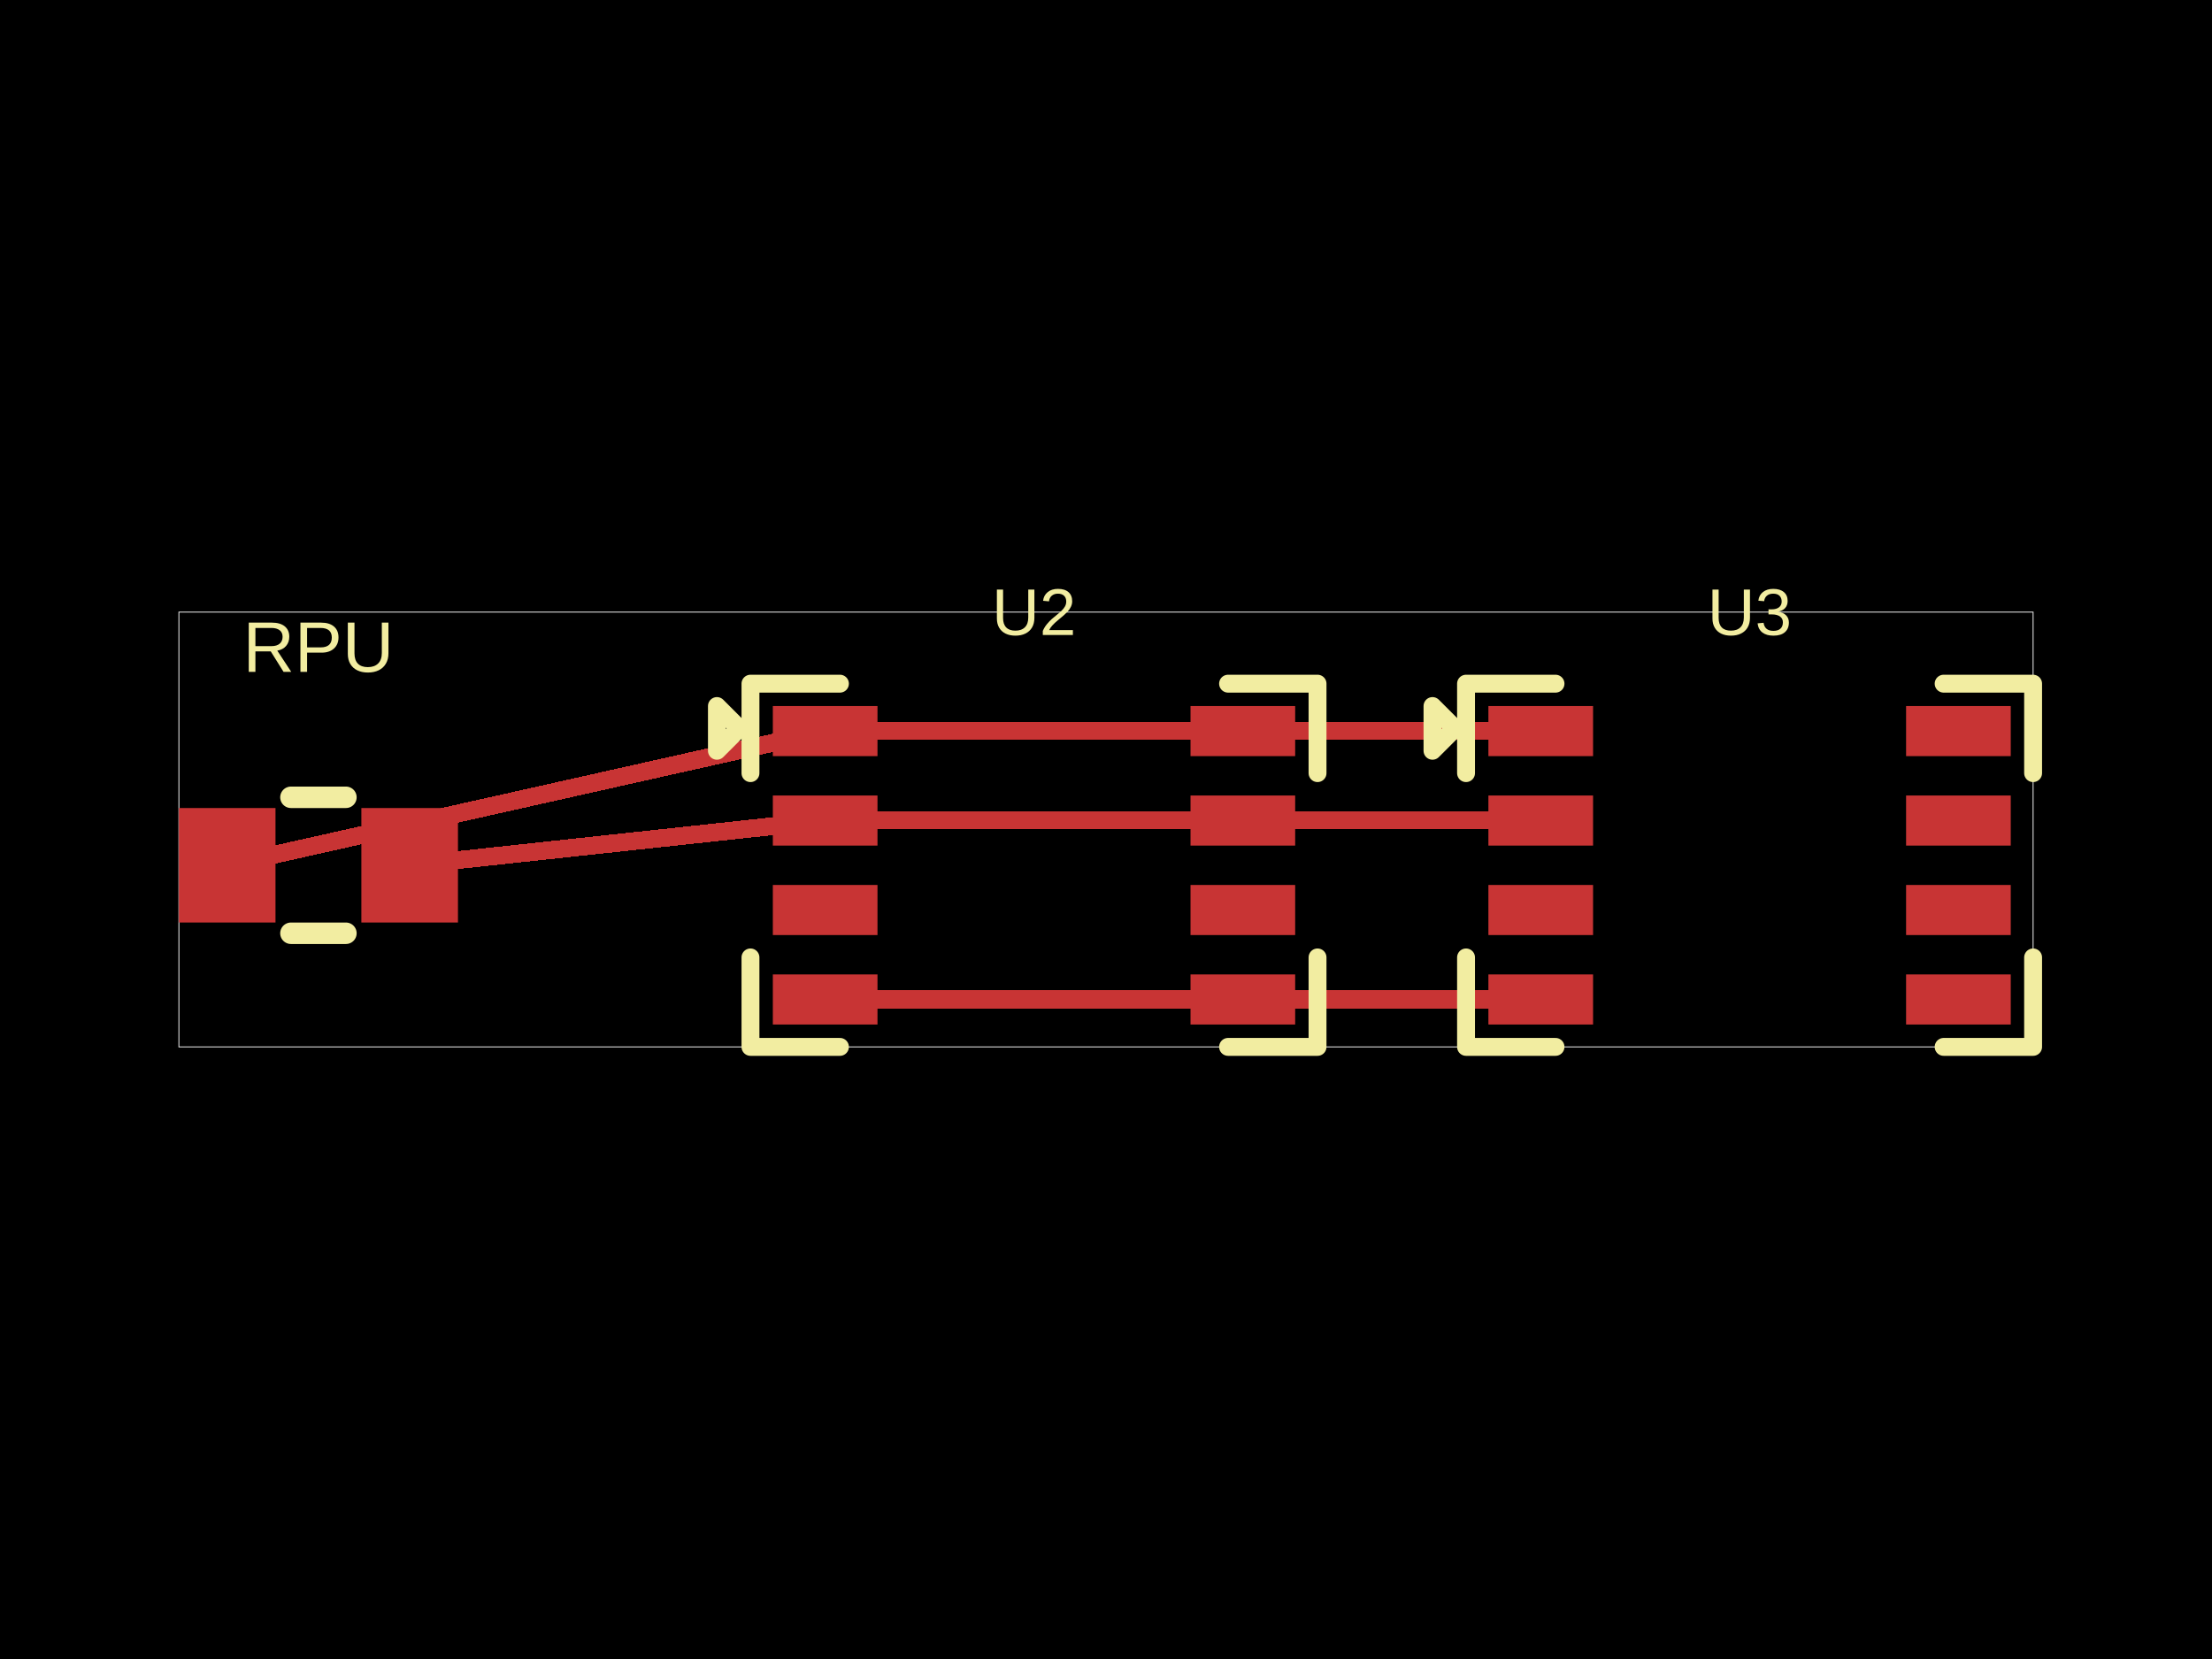
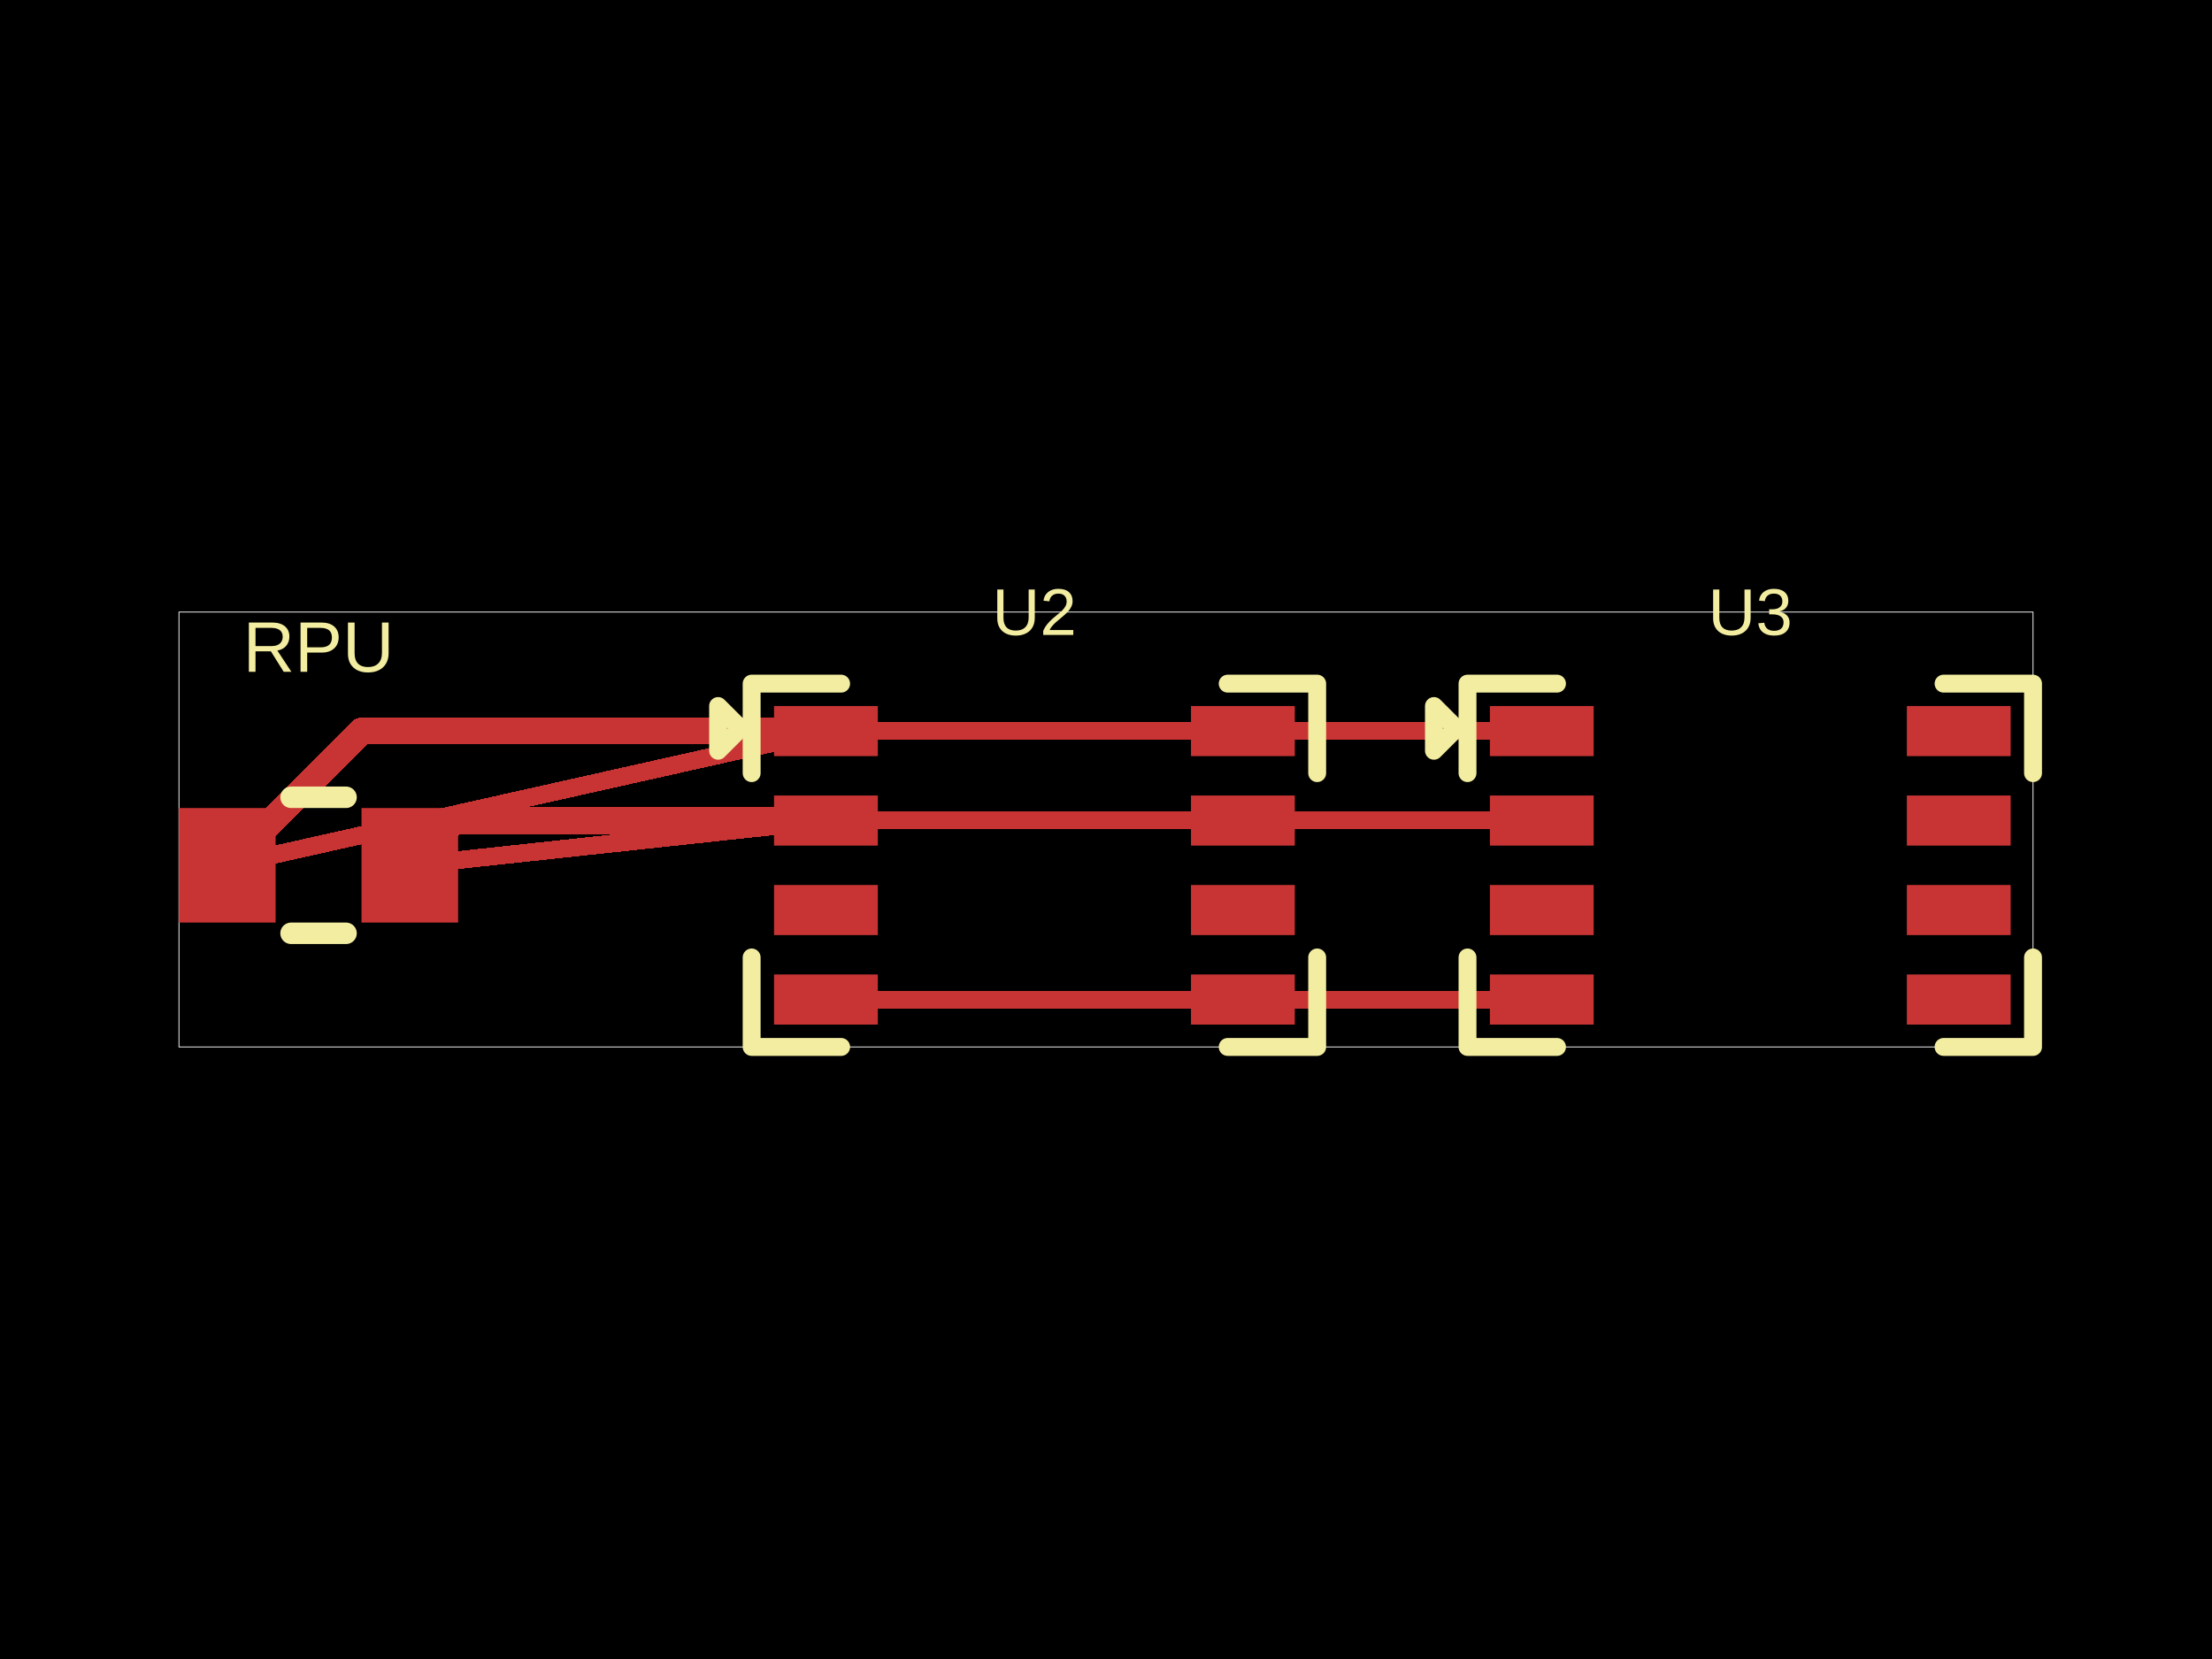
<svg xmlns="http://www.w3.org/2000/svg" width="800" height="600">
  <style />
  <rect class="boundary" x="0" y="0" fill="#000" width="800" height="600" data-type="pcb_background" data-pcb-layer="global" />
-   <rect class="pcb-boundary" fill="none" stroke="#fff" stroke-width="0.3" x="64.699" y="221.379" width="670.602" height="157.242" data-type="pcb_boundary" data-pcb-layer="global" />
-   <rect class="pcb-pad" fill="rgb(200, 52, 52)" x="64.699" y="292.236" width="34.938" height="41.407" data-type="pcb_smtpad" data-pcb-layer="top" data-pad-name="RPU.pin1" />
-   <rect class="pcb-pad" fill="rgb(200, 52, 52)" x="130.692" y="292.236" width="34.938" height="41.407" data-type="pcb_smtpad" data-pcb-layer="top" data-pad-name="RPU.pin2" />
-   <rect class="pcb-pad" fill="rgb(200, 52, 52)" x="279.507" y="255.348" width="37.849" height="18.116" data-type="pcb_smtpad" data-pcb-layer="top" data-pad-name="U2.VDD" />
-   <rect class="pcb-pad" fill="rgb(200, 52, 52)" x="279.507" y="287.704" width="37.849" height="18.116" data-type="pcb_smtpad" data-pcb-layer="top" data-pad-name="U2.ONEWIRE_SDQ" />
-   <rect class="pcb-pad" fill="rgb(200, 52, 52)" x="279.507" y="320.06" width="37.849" height="18.116" data-type="pcb_smtpad" data-pcb-layer="top" data-pad-name="U2.ADDR" />
-   <rect class="pcb-pad" fill="rgb(200, 52, 52)" x="279.507" y="352.416" width="37.849" height="18.116" data-type="pcb_smtpad" data-pcb-layer="top" data-pad-name="U2.GND" />
-   <rect class="pcb-pad" fill="rgb(200, 52, 52)" x="430.566" y="352.416" width="37.849" height="18.116" data-type="pcb_smtpad" data-pcb-layer="top" data-pad-name="U2.IO3" />
-   <rect class="pcb-pad" fill="rgb(200, 52, 52)" x="430.566" y="320.06" width="37.849" height="18.116" data-type="pcb_smtpad" data-pcb-layer="top" data-pad-name="U2.IO0" />
-   <rect class="pcb-pad" fill="rgb(200, 52, 52)" x="430.566" y="287.704" width="37.849" height="18.116" data-type="pcb_smtpad" data-pcb-layer="top" data-pad-name="U2.IO1" />
-   <rect class="pcb-pad" fill="rgb(200, 52, 52)" x="430.566" y="255.348" width="37.849" height="18.116" data-type="pcb_smtpad" data-pcb-layer="top" data-pad-name="U2.IO2_ALERT" />
-   <rect class="pcb-pad" fill="rgb(200, 52, 52)" x="538.303" y="255.348" width="37.849" height="18.116" data-type="pcb_smtpad" data-pcb-layer="top" data-pad-name="U3.VDD" />
-   <rect class="pcb-pad" fill="rgb(200, 52, 52)" x="538.303" y="287.704" width="37.849" height="18.116" data-type="pcb_smtpad" data-pcb-layer="top" data-pad-name="U3.ONEWIRE_SDQ" />
-   <rect class="pcb-pad" fill="rgb(200, 52, 52)" x="538.303" y="320.06" width="37.849" height="18.116" data-type="pcb_smtpad" data-pcb-layer="top" data-pad-name="U3.ADDR" />
-   <rect class="pcb-pad" fill="rgb(200, 52, 52)" x="538.303" y="352.416" width="37.849" height="18.116" data-type="pcb_smtpad" data-pcb-layer="top" data-pad-name="U3.GND" />
-   <rect class="pcb-pad" fill="rgb(200, 52, 52)" x="689.363" y="352.416" width="37.849" height="18.116" data-type="pcb_smtpad" data-pcb-layer="top" data-pad-name="U3.IO3" />
-   <rect class="pcb-pad" fill="rgb(200, 52, 52)" x="689.363" y="320.06" width="37.849" height="18.116" data-type="pcb_smtpad" data-pcb-layer="top" data-pad-name="U3.IO0" />
-   <rect class="pcb-pad" fill="rgb(200, 52, 52)" x="689.363" y="287.704" width="37.849" height="18.116" data-type="pcb_smtpad" data-pcb-layer="top" data-pad-name="U3.IO1" />
-   <rect class="pcb-pad" fill="rgb(200, 52, 52)" x="689.363" y="255.348" width="37.849" height="18.116" data-type="pcb_smtpad" data-pcb-layer="top" data-pad-name="U3.IO2_ALERT" />
-   <path class="pcb-trace" stroke="rgb(200, 52, 52)" fill="none" d="M 82.168 312.94 L 298.431 264.406" stroke-width="6.47" stroke-linecap="round" stroke-linejoin="round" shape-rendering="crispEdges" data-type="pcb_trace" data-pcb-layer="top" />
-   <path class="pcb-trace" stroke="rgb(200, 52, 52)" fill="none" d="M 298.431 264.406 L 557.228 264.406" stroke-width="6.47" stroke-linecap="round" stroke-linejoin="round" shape-rendering="crispEdges" data-type="pcb_trace" data-pcb-layer="top" />
-   <path class="pcb-trace" stroke="rgb(200, 52, 52)" fill="none" d="M 148.161 312.94 L 298.431 296.762" stroke-width="6.47" stroke-linecap="round" stroke-linejoin="round" shape-rendering="crispEdges" data-type="pcb_trace" data-pcb-layer="top" />
-   <path class="pcb-trace" stroke="rgb(200, 52, 52)" fill="none" d="M 298.431 296.762 L 557.228 296.762" stroke-width="6.47" stroke-linecap="round" stroke-linejoin="round" shape-rendering="crispEdges" data-type="pcb_trace" data-pcb-layer="top" />
-   <path class="pcb-trace" stroke="rgb(200, 52, 52)" fill="none" d="M 298.431 361.474 L 557.228 361.474" stroke-width="6.47" stroke-linecap="round" stroke-linejoin="round" shape-rendering="crispEdges" data-type="pcb_trace" data-pcb-layer="top" />
-   <path class="pcb-silkscreen pcb-silkscreen-top" d="M 105.224 288.354 L 125.105 288.354" fill="none" stroke="#f2eda1" stroke-width="7.764" stroke-linecap="round" stroke-linejoin="round" data-pcb-component-id="pcb_component_0" data-pcb-silkscreen-path-id="pcb_silkscreen_path_0" data-type="pcb_silkscreen_path" data-pcb-layer="top" />
-   <path class="pcb-silkscreen pcb-silkscreen-top" d="M 105.224 337.526 L 125.105 337.526" fill="none" stroke="#f2eda1" stroke-width="7.764" stroke-linecap="round" stroke-linejoin="round" data-pcb-component-id="pcb_component_0" data-pcb-silkscreen-path-id="pcb_silkscreen_path_1" data-type="pcb_silkscreen_path" data-pcb-layer="top" />
-   <text x="0" y="0" dx="0" dy="0" fill="#f2eda1" font-family="Arial, sans-serif" font-size="25.88" text-anchor="middle" dominant-baseline="central" transform="matrix(1,0,0,1,115.1645,234.0069)" class="pcb-silkscreen-text pcb-silkscreen-top" data-pcb-silkscreen-text-id="pcb_silkscreen_text_0" stroke="none" data-type="pcb_silkscreen_text" data-pcb-layer="top">RPU</text>
-   <text x="0" y="0" dx="0" dy="0" fill="#f2eda1" font-family="Arial, sans-serif" font-size="23.887" text-anchor="middle" dominant-baseline="central" transform="matrix(1,0,0,1,373.961,221.3792)" class="pcb-silkscreen-text pcb-silkscreen-top" data-pcb-silkscreen-text-id="pcb_silkscreen_text_1" stroke="none" data-type="pcb_silkscreen_text" data-pcb-layer="top">U2</text>
-   <path class="pcb-silkscreen pcb-silkscreen-top" d="M 303.774 247.259 L 271.418 247.259 L 271.418 279.615" fill="none" stroke="#f2eda1" stroke-width="6.47" stroke-linecap="round" stroke-linejoin="round" data-pcb-component-id="pcb_component_1" data-pcb-silkscreen-path-id="pcb_silkscreen_path_2" data-type="pcb_silkscreen_path" data-pcb-layer="top" />
-   <path class="pcb-silkscreen pcb-silkscreen-top" d="M 444.148 247.259 L 476.504 247.259 L 476.504 279.615" fill="none" stroke="#f2eda1" stroke-width="6.47" stroke-linecap="round" stroke-linejoin="round" data-pcb-component-id="pcb_component_1" data-pcb-silkscreen-path-id="pcb_silkscreen_path_3" data-type="pcb_silkscreen_path" data-pcb-layer="top" />
-   <path class="pcb-silkscreen pcb-silkscreen-top" d="M 303.774 378.621 L 271.418 378.621 L 271.418 346.265" fill="none" stroke="#f2eda1" stroke-width="6.47" stroke-linecap="round" stroke-linejoin="round" data-pcb-component-id="pcb_component_1" data-pcb-silkscreen-path-id="pcb_silkscreen_path_4" data-type="pcb_silkscreen_path" data-pcb-layer="top" />
-   <path class="pcb-silkscreen pcb-silkscreen-top" d="M 444.148 378.621 L 476.504 378.621 L 476.504 346.265" fill="none" stroke="#f2eda1" stroke-width="6.47" stroke-linecap="round" stroke-linejoin="round" data-pcb-component-id="pcb_component_1" data-pcb-silkscreen-path-id="pcb_silkscreen_path_5" data-type="pcb_silkscreen_path" data-pcb-layer="top" />
-   <path class="pcb-silkscreen pcb-silkscreen-top" d="M 267.373 263.437 L 259.284 255.348 L 259.284 271.526 L 267.373 263.437 Z" fill="none" stroke="#f2eda1" stroke-width="6.47" stroke-linecap="round" stroke-linejoin="round" data-pcb-component-id="pcb_component_1" data-pcb-silkscreen-path-id="pcb_silkscreen_path_6" data-type="pcb_silkscreen_path" data-pcb-layer="top" />
-   <text x="0" y="0" dx="0" dy="0" fill="#f2eda1" font-family="Arial, sans-serif" font-size="23.887" text-anchor="middle" dominant-baseline="central" transform="matrix(1,0,0,1,632.7576,221.3792)" class="pcb-silkscreen-text pcb-silkscreen-top" data-pcb-silkscreen-text-id="pcb_silkscreen_text_2" stroke="none" data-type="pcb_silkscreen_text" data-pcb-layer="top">U3</text>
-   <path class="pcb-silkscreen pcb-silkscreen-top" d="M 562.57 247.259 L 530.214 247.259 L 530.214 279.615" fill="none" stroke="#f2eda1" stroke-width="6.47" stroke-linecap="round" stroke-linejoin="round" data-pcb-component-id="pcb_component_2" data-pcb-silkscreen-path-id="pcb_silkscreen_path_7" data-type="pcb_silkscreen_path" data-pcb-layer="top" />
-   <path class="pcb-silkscreen pcb-silkscreen-top" d="M 702.945 247.259 L 735.301 247.259 L 735.301 279.615" fill="none" stroke="#f2eda1" stroke-width="6.47" stroke-linecap="round" stroke-linejoin="round" data-pcb-component-id="pcb_component_2" data-pcb-silkscreen-path-id="pcb_silkscreen_path_8" data-type="pcb_silkscreen_path" data-pcb-layer="top" />
-   <path class="pcb-silkscreen pcb-silkscreen-top" d="M 562.57 378.621 L 530.214 378.621 L 530.214 346.265" fill="none" stroke="#f2eda1" stroke-width="6.47" stroke-linecap="round" stroke-linejoin="round" data-pcb-component-id="pcb_component_2" data-pcb-silkscreen-path-id="pcb_silkscreen_path_9" data-type="pcb_silkscreen_path" data-pcb-layer="top" />
-   <path class="pcb-silkscreen pcb-silkscreen-top" d="M 702.945 378.621 L 735.301 378.621 L 735.301 346.265" fill="none" stroke="#f2eda1" stroke-width="6.47" stroke-linecap="round" stroke-linejoin="round" data-pcb-component-id="pcb_component_2" data-pcb-silkscreen-path-id="pcb_silkscreen_path_10" data-type="pcb_silkscreen_path" data-pcb-layer="top" />
-   <path class="pcb-silkscreen pcb-silkscreen-top" d="M 526.17 263.437 L 518.081 255.348 L 518.081 271.526 L 526.17 263.437 Z" fill="none" stroke="#f2eda1" stroke-width="6.47" stroke-linecap="round" stroke-linejoin="round" data-pcb-component-id="pcb_component_2" data-pcb-silkscreen-path-id="pcb_silkscreen_path_11" data-type="pcb_silkscreen_path" data-pcb-layer="top" />
+   <rect class="pcb-boundary" fill="none" stroke="#fff" stroke-width="0.3" x="64.725" y="221.359" width="670.55" height="157.282" data-type="pcb_boundary" data-pcb-layer="global" />
+   <rect class="pcb-pad" fill="rgb(200, 52, 52)" x="64.725" y="292.233" width="34.951" height="41.424" data-type="pcb_smtpad" data-pcb-layer="top" data-pad-name="RPU.pin1" />
+   <rect class="pcb-pad" fill="rgb(200, 52, 52)" x="130.744" y="292.233" width="34.951" height="41.424" data-type="pcb_smtpad" data-pcb-layer="top" data-pad-name="RPU.pin2" />
+   <rect class="pcb-pad" fill="rgb(200, 52, 52)" x="279.935" y="255.34" width="37.54" height="18.123" data-type="pcb_smtpad" data-pcb-layer="top" data-pad-name="U2.VDD" />
+   <rect class="pcb-pad" fill="rgb(200, 52, 52)" x="279.935" y="287.702" width="37.54" height="18.123" data-type="pcb_smtpad" data-pcb-layer="top" data-pad-name="U2.ONEWIRE_SDQ" />
+   <rect class="pcb-pad" fill="rgb(200, 52, 52)" x="279.935" y="320.065" width="37.54" height="18.123" data-type="pcb_smtpad" data-pcb-layer="top" data-pad-name="U2.ADDR" />
+   <rect class="pcb-pad" fill="rgb(200, 52, 52)" x="279.935" y="352.427" width="37.54" height="18.123" data-type="pcb_smtpad" data-pcb-layer="top" data-pad-name="U2.GND" />
+   <rect class="pcb-pad" fill="rgb(200, 52, 52)" x="430.744" y="352.427" width="37.54" height="18.123" data-type="pcb_smtpad" data-pcb-layer="top" data-pad-name="U2.IO3" />
+   <rect class="pcb-pad" fill="rgb(200, 52, 52)" x="430.744" y="320.065" width="37.54" height="18.123" data-type="pcb_smtpad" data-pcb-layer="top" data-pad-name="U2.IO0" />
+   <rect class="pcb-pad" fill="rgb(200, 52, 52)" x="430.744" y="287.702" width="37.54" height="18.123" data-type="pcb_smtpad" data-pcb-layer="top" data-pad-name="U2.IO1" />
+   <rect class="pcb-pad" fill="rgb(200, 52, 52)" x="430.744" y="255.34" width="37.54" height="18.123" data-type="pcb_smtpad" data-pcb-layer="top" data-pad-name="U2.IO2_ALERT" />
+   <rect class="pcb-pad" fill="rgb(200, 52, 52)" x="538.835" y="255.34" width="37.54" height="18.123" data-type="pcb_smtpad" data-pcb-layer="top" data-pad-name="U3.VDD" />
+   <rect class="pcb-pad" fill="rgb(200, 52, 52)" x="538.835" y="287.702" width="37.54" height="18.123" data-type="pcb_smtpad" data-pcb-layer="top" data-pad-name="U3.ONEWIRE_SDQ" />
+   <rect class="pcb-pad" fill="rgb(200, 52, 52)" x="538.835" y="320.065" width="37.54" height="18.123" data-type="pcb_smtpad" data-pcb-layer="top" data-pad-name="U3.ADDR" />
+   <rect class="pcb-pad" fill="rgb(200, 52, 52)" x="538.835" y="352.427" width="37.54" height="18.123" data-type="pcb_smtpad" data-pcb-layer="top" data-pad-name="U3.GND" />
+   <rect class="pcb-pad" fill="rgb(200, 52, 52)" x="689.644" y="352.427" width="37.54" height="18.123" data-type="pcb_smtpad" data-pcb-layer="top" data-pad-name="U3.IO3" />
+   <rect class="pcb-pad" fill="rgb(200, 52, 52)" x="689.644" y="320.065" width="37.54" height="18.123" data-type="pcb_smtpad" data-pcb-layer="top" data-pad-name="U3.IO0" />
+   <rect class="pcb-pad" fill="rgb(200, 52, 52)" x="689.644" y="287.702" width="37.54" height="18.123" data-type="pcb_smtpad" data-pcb-layer="top" data-pad-name="U3.IO1" />
+   <rect class="pcb-pad" fill="rgb(200, 52, 52)" x="689.644" y="255.34" width="37.54" height="18.123" data-type="pcb_smtpad" data-pcb-layer="top" data-pad-name="U3.IO2_ALERT" />
+   <path class="pcb-trace" stroke="rgb(200, 52, 52)" fill="none" d="M 82.201 312.945 L 298.706 264.401" stroke-width="6.472" stroke-linecap="round" stroke-linejoin="round" shape-rendering="crispEdges" data-type="pcb_trace" data-pcb-layer="top" />
+   <path class="pcb-trace" stroke="rgb(200, 52, 52)" fill="none" d="M 298.706 264.401 L 557.605 264.401" stroke-width="6.472" stroke-linecap="round" stroke-linejoin="round" shape-rendering="crispEdges" data-type="pcb_trace" data-pcb-layer="top" />
+   <path class="pcb-trace" stroke="rgb(200, 52, 52)" fill="none" d="M 148.22 312.945 L 298.706 296.764" stroke-width="6.472" stroke-linecap="round" stroke-linejoin="round" shape-rendering="crispEdges" data-type="pcb_trace" data-pcb-layer="top" />
+   <path class="pcb-trace" stroke="rgb(200, 52, 52)" fill="none" d="M 298.706 296.764 L 557.605 296.764" stroke-width="6.472" stroke-linecap="round" stroke-linejoin="round" shape-rendering="crispEdges" data-type="pcb_trace" data-pcb-layer="top" />
+   <path class="pcb-trace" stroke="rgb(200, 52, 52)" fill="none" d="M 298.706 361.489 L 557.605 361.489" stroke-width="6.472" stroke-linecap="round" stroke-linejoin="round" shape-rendering="crispEdges" data-type="pcb_trace" data-pcb-layer="top" />
+   <path class="pcb-trace" stroke="rgb(200, 52, 52)" fill="none" d="M 148.22 312.945 L 164.401 296.764" stroke-width="9.709" stroke-linecap="round" stroke-linejoin="round" shape-rendering="crispEdges" data-type="pcb_trace" data-pcb-layer="top" />
+   <path class="pcb-trace" stroke="rgb(200, 52, 52)" fill="none" d="M 164.401 296.764 L 298.706 296.764" stroke-width="9.709" stroke-linecap="round" stroke-linejoin="round" shape-rendering="crispEdges" data-type="pcb_trace" data-pcb-layer="top" />
+   <path class="pcb-trace" stroke="rgb(200, 52, 52)" fill="none" d="M 82.201 312.945 L 130.744 264.401" stroke-width="9.709" stroke-linecap="round" stroke-linejoin="round" shape-rendering="crispEdges" data-type="pcb_trace" data-pcb-layer="top" />
+   <path class="pcb-trace" stroke="rgb(200, 52, 52)" fill="none" d="M 130.744 264.401 L 298.706 264.401" stroke-width="9.709" stroke-linecap="round" stroke-linejoin="round" shape-rendering="crispEdges" data-type="pcb_trace" data-pcb-layer="top" />
+   <path class="pcb-silkscreen pcb-silkscreen-top" d="M 105.266 288.35 L 125.155 288.35" fill="none" stroke="#f2eda1" stroke-width="7.767" stroke-linecap="round" stroke-linejoin="round" data-pcb-component-id="pcb_component_0" data-pcb-silkscreen-path-id="pcb_silkscreen_path_0" data-type="pcb_silkscreen_path" data-pcb-layer="top" />
+   <path class="pcb-silkscreen pcb-silkscreen-top" d="M 105.266 337.54 L 125.155 337.54" fill="none" stroke="#f2eda1" stroke-width="7.767" stroke-linecap="round" stroke-linejoin="round" data-pcb-component-id="pcb_component_0" data-pcb-silkscreen-path-id="pcb_silkscreen_path_1" data-type="pcb_silkscreen_path" data-pcb-layer="top" />
+   <text x="0" y="0" dx="0" dy="0" fill="#f2eda1" font-family="Arial, sans-serif" font-size="25.89" text-anchor="middle" dominant-baseline="central" transform="matrix(1,0,0,1,115.2104,233.9806)" class="pcb-silkscreen-text pcb-silkscreen-top" data-pcb-silkscreen-text-id="pcb_silkscreen_text_0" stroke="none" data-type="pcb_silkscreen_text" data-pcb-layer="top">RPU</text>
+   <text x="0" y="0" dx="0" dy="0" fill="#f2eda1" font-family="Arial, sans-serif" font-size="23.894" text-anchor="middle" dominant-baseline="central" transform="matrix(1,0,0,1,374.11,221.3592)" class="pcb-silkscreen-text pcb-silkscreen-top" data-pcb-silkscreen-text-id="pcb_silkscreen_text_1" stroke="none" data-type="pcb_silkscreen_text" data-pcb-layer="top">U2</text>
+   <path class="pcb-silkscreen pcb-silkscreen-top" d="M 304.207 247.249 L 271.845 247.249 L 271.845 279.612" fill="none" stroke="#f2eda1" stroke-width="6.472" stroke-linecap="round" stroke-linejoin="round" data-pcb-component-id="pcb_component_1" data-pcb-silkscreen-path-id="pcb_silkscreen_path_2" data-type="pcb_silkscreen_path" data-pcb-layer="top" />
+   <path class="pcb-silkscreen pcb-silkscreen-top" d="M 444.013 247.249 L 476.375 247.249 L 476.375 279.612" fill="none" stroke="#f2eda1" stroke-width="6.472" stroke-linecap="round" stroke-linejoin="round" data-pcb-component-id="pcb_component_1" data-pcb-silkscreen-path-id="pcb_silkscreen_path_3" data-type="pcb_silkscreen_path" data-pcb-layer="top" />
+   <path class="pcb-silkscreen pcb-silkscreen-top" d="M 304.207 378.641 L 271.845 378.641 L 271.845 346.278" fill="none" stroke="#f2eda1" stroke-width="6.472" stroke-linecap="round" stroke-linejoin="round" data-pcb-component-id="pcb_component_1" data-pcb-silkscreen-path-id="pcb_silkscreen_path_4" data-type="pcb_silkscreen_path" data-pcb-layer="top" />
+   <path class="pcb-silkscreen pcb-silkscreen-top" d="M 444.013 378.641 L 476.375 378.641 L 476.375 346.278" fill="none" stroke="#f2eda1" stroke-width="6.472" stroke-linecap="round" stroke-linejoin="round" data-pcb-component-id="pcb_component_1" data-pcb-silkscreen-path-id="pcb_silkscreen_path_5" data-type="pcb_silkscreen_path" data-pcb-layer="top" />
+   <path class="pcb-silkscreen pcb-silkscreen-top" d="M 267.799 263.43 L 259.709 255.34 L 259.709 271.521 L 267.799 263.43 Z" fill="none" stroke="#f2eda1" stroke-width="6.472" stroke-linecap="round" stroke-linejoin="round" data-pcb-component-id="pcb_component_1" data-pcb-silkscreen-path-id="pcb_silkscreen_path_6" data-type="pcb_silkscreen_path" data-pcb-layer="top" />
+   <text x="0" y="0" dx="0" dy="0" fill="#f2eda1" font-family="Arial, sans-serif" font-size="23.894" text-anchor="middle" dominant-baseline="central" transform="matrix(1,0,0,1,633.0097,221.3592)" class="pcb-silkscreen-text pcb-silkscreen-top" data-pcb-silkscreen-text-id="pcb_silkscreen_text_2" stroke="none" data-type="pcb_silkscreen_text" data-pcb-layer="top">U3</text>
+   <path class="pcb-silkscreen pcb-silkscreen-top" d="M 563.107 247.249 L 530.744 247.249 L 530.744 279.612" fill="none" stroke="#f2eda1" stroke-width="6.472" stroke-linecap="round" stroke-linejoin="round" data-pcb-component-id="pcb_component_2" data-pcb-silkscreen-path-id="pcb_silkscreen_path_7" data-type="pcb_silkscreen_path" data-pcb-layer="top" />
+   <path class="pcb-silkscreen pcb-silkscreen-top" d="M 702.913 247.249 L 735.275 247.249 L 735.275 279.612" fill="none" stroke="#f2eda1" stroke-width="6.472" stroke-linecap="round" stroke-linejoin="round" data-pcb-component-id="pcb_component_2" data-pcb-silkscreen-path-id="pcb_silkscreen_path_8" data-type="pcb_silkscreen_path" data-pcb-layer="top" />
+   <path class="pcb-silkscreen pcb-silkscreen-top" d="M 563.107 378.641 L 530.744 378.641 L 530.744 346.278" fill="none" stroke="#f2eda1" stroke-width="6.472" stroke-linecap="round" stroke-linejoin="round" data-pcb-component-id="pcb_component_2" data-pcb-silkscreen-path-id="pcb_silkscreen_path_9" data-type="pcb_silkscreen_path" data-pcb-layer="top" />
+   <path class="pcb-silkscreen pcb-silkscreen-top" d="M 702.913 378.641 L 735.275 378.641 L 735.275 346.278" fill="none" stroke="#f2eda1" stroke-width="6.472" stroke-linecap="round" stroke-linejoin="round" data-pcb-component-id="pcb_component_2" data-pcb-silkscreen-path-id="pcb_silkscreen_path_10" data-type="pcb_silkscreen_path" data-pcb-layer="top" />
+   <path class="pcb-silkscreen pcb-silkscreen-top" d="M 526.699 263.43 L 518.608 255.34 L 518.608 271.521 L 526.699 263.43 Z" fill="none" stroke="#f2eda1" stroke-width="6.472" stroke-linecap="round" stroke-linejoin="round" data-pcb-component-id="pcb_component_2" data-pcb-silkscreen-path-id="pcb_silkscreen_path_11" data-type="pcb_silkscreen_path" data-pcb-layer="top" />
</svg>
